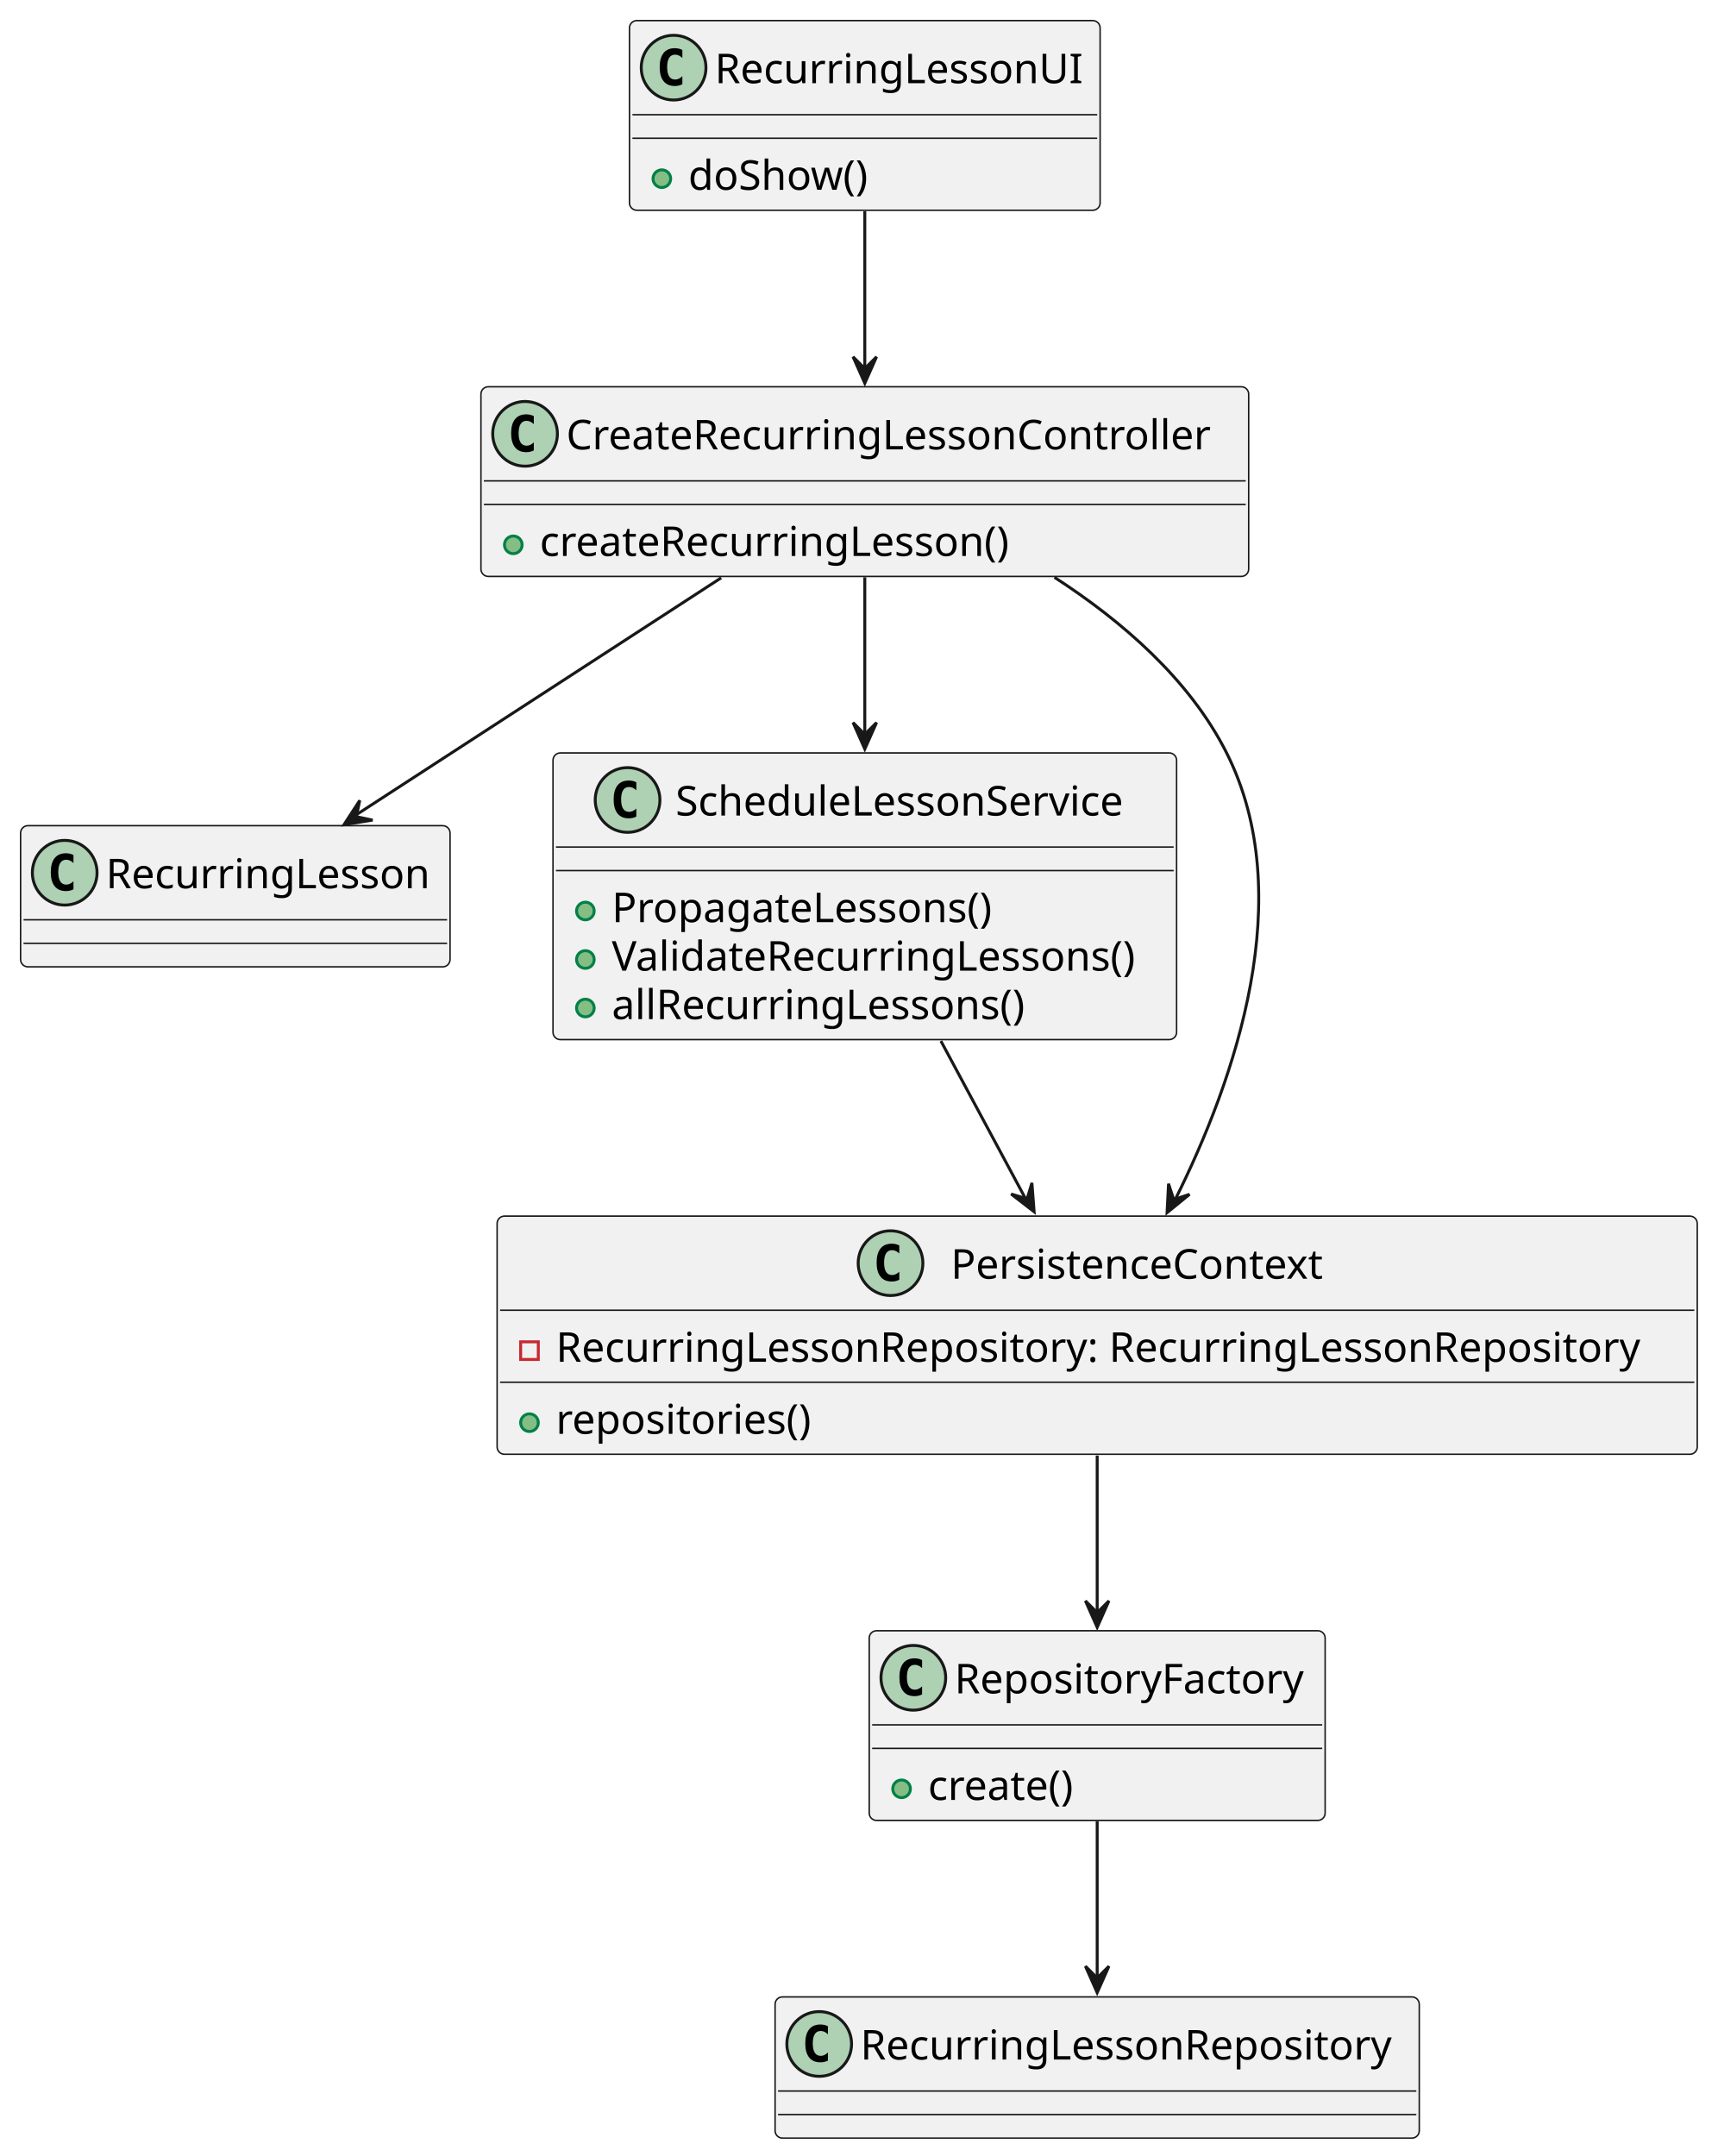
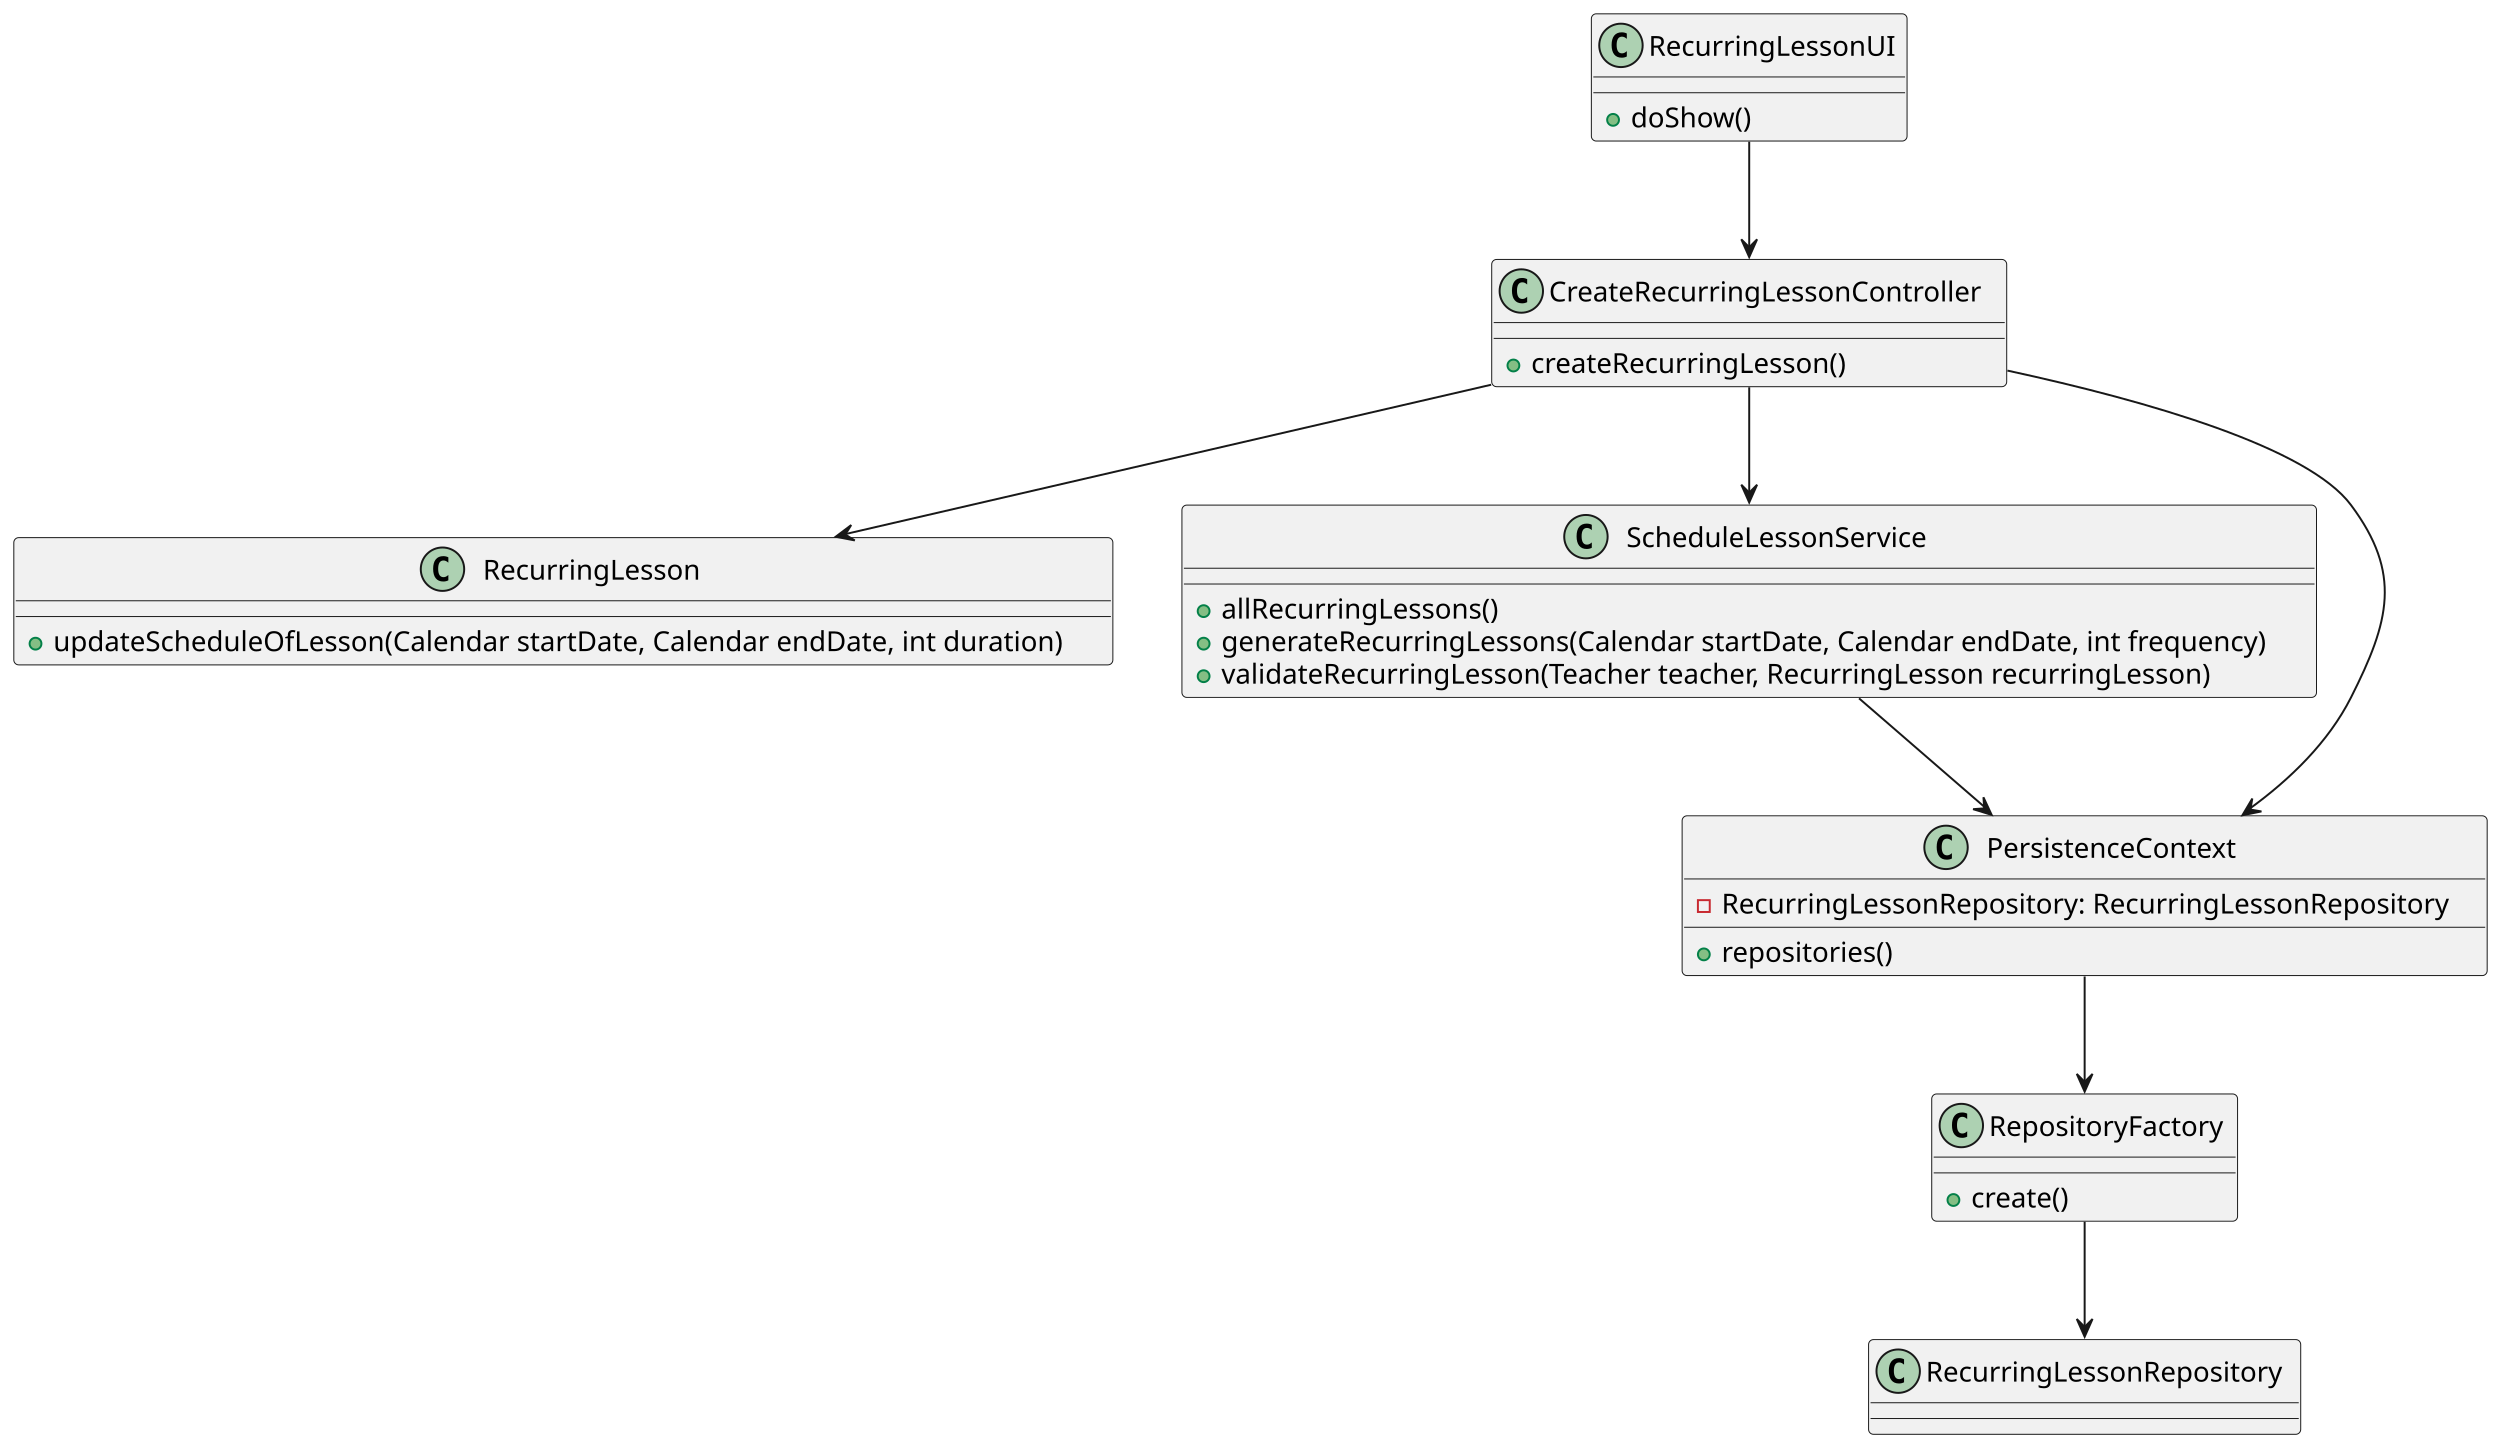
- <svg xmlns="http://www.w3.org/2000/svg" contentStyleType="text/css" height="733px" preserveAspectRatio="none" style="width:584px;height:733px;background:#FFFFFF;" version="1.1" viewBox="0 0 584 733" width="584px" zoomAndPan="magnify">
+ <svg xmlns="http://www.w3.org/2000/svg" contentStyleType="text/css" height="733px" preserveAspectRatio="none" style="width:1267px;height:733px;background:#FFFFFF;" version="1.1" viewBox="0 0 1267 733" width="1267px" zoomAndPan="magnify">
  <defs />
  <g>
    <g id="elem_RecurringLessonUI">
-       <rect codeLine="2" fill="#F1F1F1" height="64.488" id="RecurringLessonUI" rx="2.5" ry="2.5" style="stroke:#181818;stroke-width:0.5;" width="160" x="214" y="7" />
-       <ellipse cx="229" cy="23" fill="#ADD1B2" rx="11" ry="11" style="stroke:#181818;stroke-width:1.0;" />
-       <path d="M231.973,28.643 Q231.392,28.942 230.753,29.091 Q230.114,29.241 229.408,29.241 Q226.901,29.241 225.582,27.589 Q224.262,25.937 224.262,22.816 Q224.262,19.686 225.582,18.035 Q226.901,16.383 229.408,16.383 Q230.114,16.383 230.761,16.532 Q231.409,16.682 231.973,16.98 L231.973,19.703 Q231.342,19.122 230.749,18.852 Q230.155,18.582 229.524,18.582 Q228.18,18.582 227.495,19.649 Q226.81,20.716 226.81,22.816 Q226.81,24.908 227.495,25.974 Q228.18,27.041 229.524,27.041 Q230.155,27.041 230.749,26.771 Q231.342,26.502 231.973,25.92 Z " fill="#000000" />
-       <text fill="#000000" font-family="sans-serif" font-size="14" lengthAdjust="spacing" textLength="128" x="243" y="28.291">RecurringLessonUI</text>
-       <line style="stroke:#181818;stroke-width:0.5;" x1="215" x2="373" y1="39" y2="39" />
-       <line style="stroke:#181818;stroke-width:0.5;" x1="215" x2="373" y1="47" y2="47" />
-       <ellipse cx="225" cy="60.744" fill="#84BE84" rx="3" ry="3" style="stroke:#038048;stroke-width:1.0;" />
-       <text fill="#000000" font-family="sans-serif" font-size="14" lengthAdjust="spacing" textLength="65" x="234" y="64.535">doShow()</text>
+       <rect codeLine="2" fill="#F1F1F1" height="64.488" id="RecurringLessonUI" rx="2.5" ry="2.5" style="stroke:#181818;stroke-width:0.5;" width="160" x="806.5" y="7" />
+       <ellipse cx="821.5" cy="23" fill="#ADD1B2" rx="11" ry="11" style="stroke:#181818;stroke-width:1.0;" />
+       <path d="M824.473,28.643 Q823.892,28.942 823.253,29.091 Q822.614,29.241 821.908,29.241 Q819.401,29.241 818.082,27.589 Q816.762,25.937 816.762,22.816 Q816.762,19.686 818.082,18.035 Q819.401,16.383 821.908,16.383 Q822.614,16.383 823.261,16.532 Q823.909,16.682 824.473,16.98 L824.473,19.703 Q823.842,19.122 823.249,18.852 Q822.655,18.582 822.024,18.582 Q820.68,18.582 819.995,19.649 Q819.31,20.716 819.31,22.816 Q819.31,24.908 819.995,25.974 Q820.68,27.041 822.024,27.041 Q822.655,27.041 823.249,26.771 Q823.842,26.502 824.473,25.92 Z " fill="#000000" />
+       <text fill="#000000" font-family="sans-serif" font-size="14" lengthAdjust="spacing" textLength="128" x="835.5" y="28.291">RecurringLessonUI</text>
+       <line style="stroke:#181818;stroke-width:0.5;" x1="807.5" x2="965.5" y1="39" y2="39" />
+       <line style="stroke:#181818;stroke-width:0.5;" x1="807.5" x2="965.5" y1="47" y2="47" />
+       <ellipse cx="817.5" cy="60.744" fill="#84BE84" rx="3" ry="3" style="stroke:#038048;stroke-width:1.0;" />
+       <text fill="#000000" font-family="sans-serif" font-size="14" lengthAdjust="spacing" textLength="65" x="826.5" y="64.535">doShow()</text>
    </g>
    <g id="elem_CreateRecurringLessonController">
-       <rect codeLine="6" fill="#F1F1F1" height="64.488" id="CreateRecurringLessonController" rx="2.5" ry="2.5" style="stroke:#181818;stroke-width:0.5;" width="261" x="163.5" y="131.49" />
-       <ellipse cx="178.5" cy="147.49" fill="#ADD1B2" rx="11" ry="11" style="stroke:#181818;stroke-width:1.0;" />
-       <path d="M181.473,153.133 Q180.892,153.432 180.253,153.581 Q179.614,153.731 178.908,153.731 Q176.401,153.731 175.082,152.079 Q173.762,150.427 173.762,147.306 Q173.762,144.177 175.082,142.525 Q176.401,140.873 178.908,140.873 Q179.614,140.873 180.261,141.022 Q180.909,141.172 181.473,141.47 L181.473,144.193 Q180.842,143.612 180.249,143.342 Q179.655,143.072 179.024,143.072 Q177.68,143.072 176.995,144.139 Q176.31,145.206 176.31,147.306 Q176.31,149.398 176.995,150.464 Q177.68,151.531 179.024,151.531 Q179.655,151.531 180.249,151.261 Q180.842,150.992 181.473,150.41 Z " fill="#000000" />
-       <text fill="#000000" font-family="sans-serif" font-size="14" lengthAdjust="spacing" textLength="229" x="192.5" y="152.781">CreateRecurringLessonController</text>
-       <line style="stroke:#181818;stroke-width:0.5;" x1="164.5" x2="423.5" y1="163.49" y2="163.49" />
-       <line style="stroke:#181818;stroke-width:0.5;" x1="164.5" x2="423.5" y1="171.49" y2="171.49" />
-       <ellipse cx="174.5" cy="185.234" fill="#84BE84" rx="3" ry="3" style="stroke:#038048;stroke-width:1.0;" />
-       <text fill="#000000" font-family="sans-serif" font-size="14" lengthAdjust="spacing" textLength="166" x="183.5" y="189.025">createRecurringLesson()</text>
+       <rect codeLine="6" fill="#F1F1F1" height="64.488" id="CreateRecurringLessonController" rx="2.5" ry="2.5" style="stroke:#181818;stroke-width:0.5;" width="261" x="756" y="131.49" />
+       <ellipse cx="771" cy="147.49" fill="#ADD1B2" rx="11" ry="11" style="stroke:#181818;stroke-width:1.0;" />
+       <path d="M773.973,153.133 Q773.392,153.432 772.753,153.581 Q772.114,153.731 771.408,153.731 Q768.901,153.731 767.582,152.079 Q766.262,150.427 766.262,147.306 Q766.262,144.177 767.582,142.525 Q768.901,140.873 771.408,140.873 Q772.114,140.873 772.761,141.022 Q773.409,141.172 773.973,141.47 L773.973,144.193 Q773.342,143.612 772.749,143.342 Q772.155,143.072 771.524,143.072 Q770.18,143.072 769.495,144.139 Q768.81,145.206 768.81,147.306 Q768.81,149.398 769.495,150.464 Q770.18,151.531 771.524,151.531 Q772.155,151.531 772.749,151.261 Q773.342,150.992 773.973,150.41 Z " fill="#000000" />
+       <text fill="#000000" font-family="sans-serif" font-size="14" lengthAdjust="spacing" textLength="229" x="785" y="152.781">CreateRecurringLessonController</text>
+       <line style="stroke:#181818;stroke-width:0.5;" x1="757" x2="1016" y1="163.49" y2="163.49" />
+       <line style="stroke:#181818;stroke-width:0.5;" x1="757" x2="1016" y1="171.49" y2="171.49" />
+       <ellipse cx="767" cy="185.234" fill="#84BE84" rx="3" ry="3" style="stroke:#038048;stroke-width:1.0;" />
+       <text fill="#000000" font-family="sans-serif" font-size="14" lengthAdjust="spacing" textLength="166" x="776" y="189.025">createRecurringLesson()</text>
    </g>
    <g id="elem_RecurringLesson">
-       <rect codeLine="10" fill="#F1F1F1" height="48" id="RecurringLesson" rx="2.5" ry="2.5" style="stroke:#181818;stroke-width:0.5;" width="146" x="7" y="280.71" />
-       <ellipse cx="22" cy="296.71" fill="#ADD1B2" rx="11" ry="11" style="stroke:#181818;stroke-width:1.0;" />
-       <path d="M24.973,302.353 Q24.392,302.652 23.753,302.801 Q23.114,302.951 22.408,302.951 Q19.901,302.951 18.581,301.299 Q17.262,299.647 17.262,296.526 Q17.262,293.397 18.581,291.745 Q19.901,290.093 22.408,290.093 Q23.114,290.093 23.761,290.242 Q24.409,290.392 24.973,290.69 L24.973,293.413 Q24.342,292.832 23.749,292.562 Q23.155,292.293 22.524,292.293 Q21.18,292.293 20.495,293.359 Q19.81,294.426 19.81,296.526 Q19.81,298.618 20.495,299.684 Q21.18,300.751 22.524,300.751 Q23.155,300.751 23.749,300.481 Q24.342,300.212 24.973,299.63 Z " fill="#000000" />
-       <text fill="#000000" font-family="sans-serif" font-size="14" lengthAdjust="spacing" textLength="114" x="36" y="302.001">RecurringLesson</text>
-       <line style="stroke:#181818;stroke-width:0.5;" x1="8" x2="152" y1="312.71" y2="312.71" />
-       <line style="stroke:#181818;stroke-width:0.5;" x1="8" x2="152" y1="320.71" y2="320.71" />
+       <rect codeLine="10" fill="#F1F1F1" height="64.488" id="RecurringLesson" rx="2.5" ry="2.5" style="stroke:#181818;stroke-width:0.5;" width="557" x="7" y="272.47" />
+       <ellipse cx="224.25" cy="288.47" fill="#ADD1B2" rx="11" ry="11" style="stroke:#181818;stroke-width:1.0;" />
+       <path d="M227.223,294.113 Q226.642,294.412 226.003,294.561 Q225.364,294.711 224.658,294.711 Q222.151,294.711 220.832,293.059 Q219.512,291.407 219.512,288.286 Q219.512,285.156 220.832,283.505 Q222.151,281.853 224.658,281.853 Q225.364,281.853 226.011,282.002 Q226.659,282.152 227.223,282.45 L227.223,285.173 Q226.592,284.592 225.999,284.322 Q225.405,284.053 224.774,284.053 Q223.43,284.053 222.745,285.119 Q222.06,286.186 222.06,288.286 Q222.06,290.378 222.745,291.444 Q223.43,292.511 224.774,292.511 Q225.405,292.511 225.999,292.241 Q226.592,291.971 227.223,291.39 Z " fill="#000000" />
+       <text fill="#000000" font-family="sans-serif" font-size="14" lengthAdjust="spacing" textLength="114" x="244.75" y="293.761">RecurringLesson</text>
+       <line style="stroke:#181818;stroke-width:0.5;" x1="8" x2="563" y1="304.47" y2="304.47" />
+       <line style="stroke:#181818;stroke-width:0.5;" x1="8" x2="563" y1="312.47" y2="312.47" />
+       <ellipse cx="18" cy="326.214" fill="#84BE84" rx="3" ry="3" style="stroke:#038048;stroke-width:1.0;" />
+       <text fill="#000000" font-family="sans-serif" font-size="14" lengthAdjust="spacing" textLength="531" x="27" y="330.005">updateScheduleOfLesson(Calendar startDate, Calendar endDate, int duration)</text>
    </g>
    <g id="elem_ScheduleLessonService">
-       <rect codeLine="13" fill="#F1F1F1" height="97.465" id="ScheduleLessonService" rx="2.5" ry="2.5" style="stroke:#181818;stroke-width:0.5;" width="212" x="188" y="255.98" />
-       <ellipse cx="213.35" cy="271.98" fill="#ADD1B2" rx="11" ry="11" style="stroke:#181818;stroke-width:1.0;" />
-       <path d="M216.323,277.623 Q215.742,277.922 215.103,278.071 Q214.464,278.221 213.758,278.221 Q211.251,278.221 209.931,276.569 Q208.612,274.917 208.612,271.796 Q208.612,268.666 209.931,267.015 Q211.251,265.363 213.758,265.363 Q214.464,265.363 215.111,265.512 Q215.759,265.662 216.323,265.961 L216.323,268.683 Q215.692,268.102 215.099,267.832 Q214.505,267.562 213.874,267.562 Q212.53,267.562 211.845,268.629 Q211.16,269.696 211.16,271.796 Q211.16,273.888 211.845,274.954 Q212.53,276.021 213.874,276.021 Q214.505,276.021 215.099,275.751 Q215.692,275.481 216.323,274.9 Z " fill="#000000" />
-       <text fill="#000000" font-family="sans-serif" font-size="14" lengthAdjust="spacing" textLength="157" x="229.65" y="277.271">ScheduleLessonService</text>
-       <line style="stroke:#181818;stroke-width:0.5;" x1="189" x2="399" y1="287.98" y2="287.98" />
-       <line style="stroke:#181818;stroke-width:0.5;" x1="189" x2="399" y1="295.98" y2="295.98" />
-       <ellipse cx="199" cy="309.724" fill="#84BE84" rx="3" ry="3" style="stroke:#038048;stroke-width:1.0;" />
-       <text fill="#000000" font-family="sans-serif" font-size="14" lengthAdjust="spacing" textLength="134" x="208" y="313.515">PropagateLessons()</text>
-       <ellipse cx="199" cy="326.212" fill="#84BE84" rx="3" ry="3" style="stroke:#038048;stroke-width:1.0;" />
-       <text fill="#000000" font-family="sans-serif" font-size="14" lengthAdjust="spacing" textLength="186" x="208" y="330.003">ValidateRecurringLessons()</text>
-       <ellipse cx="199" cy="342.701" fill="#84BE84" rx="3" ry="3" style="stroke:#038048;stroke-width:1.0;" />
-       <text fill="#000000" font-family="sans-serif" font-size="14" lengthAdjust="spacing" textLength="147" x="208" y="346.492">allRecurringLessons()</text>
+       <rect codeLine="14" fill="#F1F1F1" height="97.465" id="ScheduleLessonService" rx="2.5" ry="2.5" style="stroke:#181818;stroke-width:0.5;" width="575" x="599" y="255.98" />
+       <ellipse cx="803.75" cy="271.98" fill="#ADD1B2" rx="11" ry="11" style="stroke:#181818;stroke-width:1.0;" />
+       <path d="M806.723,277.623 Q806.142,277.922 805.503,278.071 Q804.864,278.221 804.158,278.221 Q801.651,278.221 800.332,276.569 Q799.012,274.917 799.012,271.796 Q799.012,268.666 800.332,267.015 Q801.651,265.363 804.158,265.363 Q804.864,265.363 805.511,265.512 Q806.159,265.662 806.723,265.961 L806.723,268.683 Q806.092,268.102 805.499,267.832 Q804.905,267.562 804.274,267.562 Q802.93,267.562 802.245,268.629 Q801.56,269.696 801.56,271.796 Q801.56,273.888 802.245,274.954 Q802.93,276.021 804.274,276.021 Q804.905,276.021 805.499,275.751 Q806.092,275.481 806.723,274.9 Z " fill="#000000" />
+       <text fill="#000000" font-family="sans-serif" font-size="14" lengthAdjust="spacing" textLength="157" x="824.25" y="277.271">ScheduleLessonService</text>
+       <line style="stroke:#181818;stroke-width:0.5;" x1="600" x2="1173" y1="287.98" y2="287.98" />
+       <line style="stroke:#181818;stroke-width:0.5;" x1="600" x2="1173" y1="295.98" y2="295.98" />
+       <ellipse cx="610" cy="309.724" fill="#84BE84" rx="3" ry="3" style="stroke:#038048;stroke-width:1.0;" />
+       <text fill="#000000" font-family="sans-serif" font-size="14" lengthAdjust="spacing" textLength="147" x="619" y="313.515">allRecurringLessons()</text>
+       <ellipse cx="610" cy="326.212" fill="#84BE84" rx="3" ry="3" style="stroke:#038048;stroke-width:1.0;" />
+       <text fill="#000000" font-family="sans-serif" font-size="14" lengthAdjust="spacing" textLength="549" x="619" y="330.003">generateRecurringLessons(Calendar startDate, Calendar endDate, int frequency)</text>
+       <ellipse cx="610" cy="342.701" fill="#84BE84" rx="3" ry="3" style="stroke:#038048;stroke-width:1.0;" />
+       <text fill="#000000" font-family="sans-serif" font-size="14" lengthAdjust="spacing" textLength="524" x="619" y="346.492">validateRecurringLesson(Teacher teacher, RecurringLesson recurringLesson)</text>
    </g>
    <g id="elem_RepositoryFactory">
-       <rect codeLine="19" fill="#F1F1F1" height="64.488" id="RepositoryFactory" rx="2.5" ry="2.5" style="stroke:#181818;stroke-width:0.5;" width="155" x="295.5" y="554.42" />
-       <ellipse cx="310.5" cy="570.42" fill="#ADD1B2" rx="11" ry="11" style="stroke:#181818;stroke-width:1.0;" />
-       <path d="M313.473,576.063 Q312.892,576.362 312.253,576.511 Q311.614,576.661 310.908,576.661 Q308.401,576.661 307.082,575.009 Q305.762,573.357 305.762,570.236 Q305.762,567.106 307.082,565.455 Q308.401,563.803 310.908,563.803 Q311.614,563.803 312.261,563.952 Q312.909,564.102 313.473,564.4 L313.473,567.123 Q312.842,566.542 312.249,566.272 Q311.655,566.003 311.024,566.003 Q309.68,566.003 308.995,567.069 Q308.31,568.136 308.31,570.236 Q308.31,572.328 308.995,573.394 Q309.68,574.461 311.024,574.461 Q311.655,574.461 312.249,574.191 Q312.842,573.922 313.473,573.34 Z " fill="#000000" />
-       <text fill="#000000" font-family="sans-serif" font-size="14" lengthAdjust="spacing" textLength="123" x="324.5" y="575.711">RepositoryFactory</text>
-       <line style="stroke:#181818;stroke-width:0.5;" x1="296.5" x2="449.5" y1="586.42" y2="586.42" />
-       <line style="stroke:#181818;stroke-width:0.5;" x1="296.5" x2="449.5" y1="594.42" y2="594.42" />
-       <ellipse cx="306.5" cy="608.164" fill="#84BE84" rx="3" ry="3" style="stroke:#038048;stroke-width:1.0;" />
-       <text fill="#000000" font-family="sans-serif" font-size="14" lengthAdjust="spacing" textLength="52" x="315.5" y="611.955">create()</text>
+       <rect codeLine="20" fill="#F1F1F1" height="64.488" id="RepositoryFactory" rx="2.5" ry="2.5" style="stroke:#181818;stroke-width:0.5;" width="155" x="979" y="554.42" />
+       <ellipse cx="994" cy="570.42" fill="#ADD1B2" rx="11" ry="11" style="stroke:#181818;stroke-width:1.0;" />
+       <path d="M996.973,576.063 Q996.392,576.362 995.753,576.511 Q995.114,576.661 994.408,576.661 Q991.901,576.661 990.582,575.009 Q989.262,573.357 989.262,570.236 Q989.262,567.106 990.582,565.455 Q991.901,563.803 994.408,563.803 Q995.114,563.803 995.761,563.952 Q996.409,564.102 996.973,564.4 L996.973,567.123 Q996.342,566.542 995.749,566.272 Q995.155,566.003 994.524,566.003 Q993.18,566.003 992.495,567.069 Q991.81,568.136 991.81,570.236 Q991.81,572.328 992.495,573.394 Q993.18,574.461 994.524,574.461 Q995.155,574.461 995.749,574.191 Q996.342,573.922 996.973,573.34 Z " fill="#000000" />
+       <text fill="#000000" font-family="sans-serif" font-size="14" lengthAdjust="spacing" textLength="123" x="1008" y="575.711">RepositoryFactory</text>
+       <line style="stroke:#181818;stroke-width:0.5;" x1="980" x2="1133" y1="586.42" y2="586.42" />
+       <line style="stroke:#181818;stroke-width:0.5;" x1="980" x2="1133" y1="594.42" y2="594.42" />
+       <ellipse cx="990" cy="608.164" fill="#84BE84" rx="3" ry="3" style="stroke:#038048;stroke-width:1.0;" />
+       <text fill="#000000" font-family="sans-serif" font-size="14" lengthAdjust="spacing" textLength="52" x="999" y="611.955">create()</text>
    </g>
    <g id="elem_PersistenceContext">
-       <rect codeLine="23" fill="#F1F1F1" height="80.977" id="PersistenceContext" rx="2.5" ry="2.5" style="stroke:#181818;stroke-width:0.5;" width="408" x="169" y="413.45" />
-       <ellipse cx="302.75" cy="429.45" fill="#ADD1B2" rx="11" ry="11" style="stroke:#181818;stroke-width:1.0;" />
-       <path d="M305.723,435.093 Q305.142,435.392 304.503,435.541 Q303.864,435.691 303.158,435.691 Q300.651,435.691 299.332,434.039 Q298.012,432.387 298.012,429.266 Q298.012,426.137 299.332,424.485 Q300.651,422.833 303.158,422.833 Q303.864,422.833 304.511,422.982 Q305.159,423.132 305.723,423.43 L305.723,426.153 Q305.092,425.572 304.499,425.302 Q303.905,425.033 303.274,425.033 Q301.93,425.033 301.245,426.099 Q300.56,427.166 300.56,429.266 Q300.56,431.358 301.245,432.424 Q301.93,433.491 303.274,433.491 Q303.905,433.491 304.499,433.221 Q305.092,432.952 305.723,432.37 Z " fill="#000000" />
-       <text fill="#000000" font-family="sans-serif" font-size="14" lengthAdjust="spacing" textLength="132" x="323.25" y="434.741">PersistenceContext</text>
-       <line style="stroke:#181818;stroke-width:0.5;" x1="170" x2="576" y1="445.45" y2="445.45" />
-       <rect fill="none" height="6" style="stroke:#C82930;stroke-width:1.0;" width="6" x="177" y="456.194" />
-       <text fill="#000000" font-family="sans-serif" font-size="14" lengthAdjust="spacing" textLength="382" x="189" y="462.985">RecurringLessonRepository: RecurringLessonRepository</text>
-       <line style="stroke:#181818;stroke-width:0.5;" x1="170" x2="576" y1="469.938" y2="469.938" />
-       <ellipse cx="180" cy="483.682" fill="#84BE84" rx="3" ry="3" style="stroke:#038048;stroke-width:1.0;" />
-       <text fill="#000000" font-family="sans-serif" font-size="14" lengthAdjust="spacing" textLength="92" x="189" y="487.473">repositories()</text>
+       <rect codeLine="24" fill="#F1F1F1" height="80.977" id="PersistenceContext" rx="2.5" ry="2.5" style="stroke:#181818;stroke-width:0.5;" width="408" x="852.5" y="413.45" />
+       <ellipse cx="986.25" cy="429.45" fill="#ADD1B2" rx="11" ry="11" style="stroke:#181818;stroke-width:1.0;" />
+       <path d="M989.223,435.093 Q988.642,435.392 988.003,435.541 Q987.364,435.691 986.658,435.691 Q984.151,435.691 982.832,434.039 Q981.512,432.387 981.512,429.266 Q981.512,426.137 982.832,424.485 Q984.151,422.833 986.658,422.833 Q987.364,422.833 988.011,422.982 Q988.659,423.132 989.223,423.43 L989.223,426.153 Q988.592,425.572 987.999,425.302 Q987.405,425.033 986.774,425.033 Q985.43,425.033 984.745,426.099 Q984.06,427.166 984.06,429.266 Q984.06,431.358 984.745,432.424 Q985.43,433.491 986.774,433.491 Q987.405,433.491 987.999,433.221 Q988.592,432.952 989.223,432.37 Z " fill="#000000" />
+       <text fill="#000000" font-family="sans-serif" font-size="14" lengthAdjust="spacing" textLength="132" x="1006.75" y="434.741">PersistenceContext</text>
+       <line style="stroke:#181818;stroke-width:0.5;" x1="853.5" x2="1259.5" y1="445.45" y2="445.45" />
+       <rect fill="none" height="6" style="stroke:#C82930;stroke-width:1.0;" width="6" x="860.5" y="456.194" />
+       <text fill="#000000" font-family="sans-serif" font-size="14" lengthAdjust="spacing" textLength="382" x="872.5" y="462.985">RecurringLessonRepository: RecurringLessonRepository</text>
+       <line style="stroke:#181818;stroke-width:0.5;" x1="853.5" x2="1259.5" y1="469.938" y2="469.938" />
+       <ellipse cx="863.5" cy="483.682" fill="#84BE84" rx="3" ry="3" style="stroke:#038048;stroke-width:1.0;" />
+       <text fill="#000000" font-family="sans-serif" font-size="14" lengthAdjust="spacing" textLength="92" x="872.5" y="487.473">repositories()</text>
    </g>
    <g id="elem_RecurringLessonRepository">
-       <rect codeLine="28" fill="#F1F1F1" height="48" id="RecurringLessonRepository" rx="2.5" ry="2.5" style="stroke:#181818;stroke-width:0.5;" width="219" x="263.5" y="678.91" />
-       <ellipse cx="278.5" cy="694.91" fill="#ADD1B2" rx="11" ry="11" style="stroke:#181818;stroke-width:1.0;" />
-       <path d="M281.473,700.553 Q280.892,700.852 280.253,701.001 Q279.614,701.151 278.908,701.151 Q276.401,701.151 275.082,699.499 Q273.762,697.847 273.762,694.726 Q273.762,691.596 275.082,689.945 Q276.401,688.293 278.908,688.293 Q279.614,688.293 280.261,688.442 Q280.909,688.592 281.473,688.89 L281.473,691.613 Q280.842,691.032 280.249,690.762 Q279.655,690.492 279.024,690.492 Q277.68,690.492 276.995,691.559 Q276.31,692.626 276.31,694.726 Q276.31,696.818 276.995,697.884 Q277.68,698.951 279.024,698.951 Q279.655,698.951 280.249,698.681 Q280.842,698.412 281.473,697.83 Z " fill="#000000" />
-       <text fill="#000000" font-family="sans-serif" font-size="14" lengthAdjust="spacing" textLength="187" x="292.5" y="700.201">RecurringLessonRepository</text>
-       <line style="stroke:#181818;stroke-width:0.5;" x1="264.5" x2="481.5" y1="710.91" y2="710.91" />
-       <line style="stroke:#181818;stroke-width:0.5;" x1="264.5" x2="481.5" y1="718.91" y2="718.91" />
+       <rect codeLine="29" fill="#F1F1F1" height="48" id="RecurringLessonRepository" rx="2.5" ry="2.5" style="stroke:#181818;stroke-width:0.5;" width="219" x="947" y="678.91" />
+       <ellipse cx="962" cy="694.91" fill="#ADD1B2" rx="11" ry="11" style="stroke:#181818;stroke-width:1.0;" />
+       <path d="M964.973,700.553 Q964.392,700.852 963.753,701.001 Q963.114,701.151 962.408,701.151 Q959.901,701.151 958.582,699.499 Q957.262,697.847 957.262,694.726 Q957.262,691.596 958.582,689.945 Q959.901,688.293 962.408,688.293 Q963.114,688.293 963.761,688.442 Q964.409,688.592 964.973,688.89 L964.973,691.613 Q964.342,691.032 963.749,690.762 Q963.155,690.492 962.524,690.492 Q961.18,690.492 960.495,691.559 Q959.81,692.626 959.81,694.726 Q959.81,696.818 960.495,697.884 Q961.18,698.951 962.524,698.951 Q963.155,698.951 963.749,698.681 Q964.342,698.412 964.973,697.83 Z " fill="#000000" />
+       <text fill="#000000" font-family="sans-serif" font-size="14" lengthAdjust="spacing" textLength="187" x="976" y="700.201">RecurringLessonRepository</text>
+       <line style="stroke:#181818;stroke-width:0.5;" x1="948" x2="1165" y1="710.91" y2="710.91" />
+       <line style="stroke:#181818;stroke-width:0.5;" x1="948" x2="1165" y1="718.91" y2="718.91" />
    </g>
    <g id="link_RecurringLessonUI_CreateRecurringLessonController">
-       <path codeLine="31" d="M294,71.79 C294,88.22 294,108.42 294,125.6 " fill="none" id="RecurringLessonUI-to-CreateRecurringLessonController" style="stroke:#181818;stroke-width:1.0;" />
-       <polygon fill="#181818" points="294,130.3,298,121.3,294,125.3,290,121.3,294,130.3" style="stroke:#181818;stroke-width:1.0;" />
+       <path codeLine="32" d="M886.5,71.79 C886.5,88.22 886.5,108.42 886.5,125.6 " fill="none" id="RecurringLessonUI-to-CreateRecurringLessonController" style="stroke:#181818;stroke-width:1.0;" />
+       <polygon fill="#181818" points="886.5,130.3,890.5,121.3,886.5,125.3,882.5,121.3,886.5,130.3" style="stroke:#181818;stroke-width:1.0;" />
    </g>
    <g id="link_CreateRecurringLessonController_ScheduleLessonService">
-       <path codeLine="32" d="M294,196.27 C294,212.17 294,231.88 294,250.07 " fill="none" id="CreateRecurringLessonController-to-ScheduleLessonService" style="stroke:#181818;stroke-width:1.0;" />
-       <polygon fill="#181818" points="294,254.66,298,245.66,294,249.66,290,245.66,294,254.66" style="stroke:#181818;stroke-width:1.0;" />
+       <path codeLine="33" d="M886.5,196.27 C886.5,212.17 886.5,231.88 886.5,250.07 " fill="none" id="CreateRecurringLessonController-to-ScheduleLessonService" style="stroke:#181818;stroke-width:1.0;" />
+       <polygon fill="#181818" points="886.5,254.66,890.5,245.66,886.5,249.66,882.5,245.66,886.5,254.66" style="stroke:#181818;stroke-width:1.0;" />
    </g>
    <g id="link_ScheduleLessonService_PersistenceContext">
-       <path codeLine="33" d="M319.87,353.92 C329.17,371.25 339.61,390.71 348.77,407.77 " fill="none" id="ScheduleLessonService-to-PersistenceContext" style="stroke:#181818;stroke-width:1.0;" />
-       <polygon fill="#181818" points="351.56,411.98,350.811,402.16,349.188,407.579,343.769,405.955,351.56,411.98" style="stroke:#181818;stroke-width:1.0;" />
+       <path codeLine="34" d="M942.16,353.92 C962.69,371.69 985.82,391.72 1005.87,409.09 " fill="none" id="ScheduleLessonService-to-PersistenceContext" style="stroke:#181818;stroke-width:1.0;" />
+       <polygon fill="#181818" points="1009.37,412.98,1005.212,404.052,1005.6,409.696,999.957,410.084,1009.37,412.98" style="stroke:#181818;stroke-width:1.0;" />
    </g>
    <g id="link_CreateRecurringLessonController_PersistenceContext">
-       <path codeLine="34" d="M358.47,196.28 C381.28,211.02 404.39,230.92 417,255.98 C441.47,304.6 420.04,366.74 399.4,408.09 " fill="none" id="CreateRecurringLessonController-to-PersistenceContext" style="stroke:#181818;stroke-width:1.0;" />
-       <polygon fill="#181818" points="396.76,412.28,404.395,406.058,399.019,407.819,397.257,402.444,396.76,412.28" style="stroke:#181818;stroke-width:1.0;" />
+       <path codeLine="35" d="M1017.35,187.81 C1089.91,203.55 1169.8,226.83 1191.5,255.98 C1217.37,290.72 1211.03,314.78 1191.5,353.45 C1180.03,376.15 1160.65,394.95 1140.11,409.86 " fill="none" id="CreateRecurringLessonController-to-PersistenceContext" style="stroke:#181818;stroke-width:1.0;" />
+       <polygon fill="#181818" points="1136.44,413.18,1146.094,411.233,1140.517,410.286,1141.464,404.709,1136.44,413.18" style="stroke:#181818;stroke-width:1.0;" />
    </g>
    <g id="link_PersistenceContext_RepositoryFactory">
-       <path codeLine="35" d="M373,494.87 C373,512 373,531.9 373,548.7 " fill="none" id="PersistenceContext-to-RepositoryFactory" style="stroke:#181818;stroke-width:1.0;" />
-       <polygon fill="#181818" points="373,553.26,377,544.26,373,548.26,369,544.26,373,553.26" style="stroke:#181818;stroke-width:1.0;" />
+       <path codeLine="36" d="M1056.5,494.87 C1056.5,512 1056.5,531.9 1056.5,548.7 " fill="none" id="PersistenceContext-to-RepositoryFactory" style="stroke:#181818;stroke-width:1.0;" />
+       <polygon fill="#181818" points="1056.5,553.26,1060.5,544.26,1056.5,548.26,1052.5,544.26,1056.5,553.26" style="stroke:#181818;stroke-width:1.0;" />
    </g>
    <g id="link_RepositoryFactory_RecurringLessonRepository">
-       <path codeLine="36" d="M373,619.19 C373,635.89 373,656.28 373,672.64 " fill="none" id="RepositoryFactory-to-RecurringLessonRepository" style="stroke:#181818;stroke-width:1.0;" />
-       <polygon fill="#181818" points="373,677.47,377,668.47,373,672.47,369,668.47,373,677.47" style="stroke:#181818;stroke-width:1.0;" />
+       <path codeLine="37" d="M1056.5,619.19 C1056.5,635.89 1056.5,656.28 1056.5,672.64 " fill="none" id="RepositoryFactory-to-RecurringLessonRepository" style="stroke:#181818;stroke-width:1.0;" />
+       <polygon fill="#181818" points="1056.5,677.47,1060.5,668.47,1056.5,672.47,1052.5,668.47,1056.5,677.47" style="stroke:#181818;stroke-width:1.0;" />
    </g>
    <g id="link_CreateRecurringLessonController_RecurringLesson">
-       <path codeLine="37" d="M245.17,196.45 C207.51,220.9 156.04,254.33 120.61,277.34 " fill="none" id="CreateRecurringLessonController-to-RecurringLesson" style="stroke:#181818;stroke-width:1.0;" />
-       <polygon fill="#181818" points="116.94,280.37,126.666,278.821,121.133,277.646,122.308,272.113,116.94,280.37" style="stroke:#181818;stroke-width:1.0;" />
+       <path codeLine="38" d="M755.72,194.98 C659.05,217.33 527.51,247.75 428.13,270.73 " fill="none" id="CreateRecurringLessonController-to-RecurringLesson" style="stroke:#181818;stroke-width:1.0;" />
+       <polygon fill="#181818" points="423.53,272.02,433.201,273.885,428.401,270.892,431.395,266.092,423.53,272.02" style="stroke:#181818;stroke-width:1.0;" />
    </g>
  </g>
</svg>
